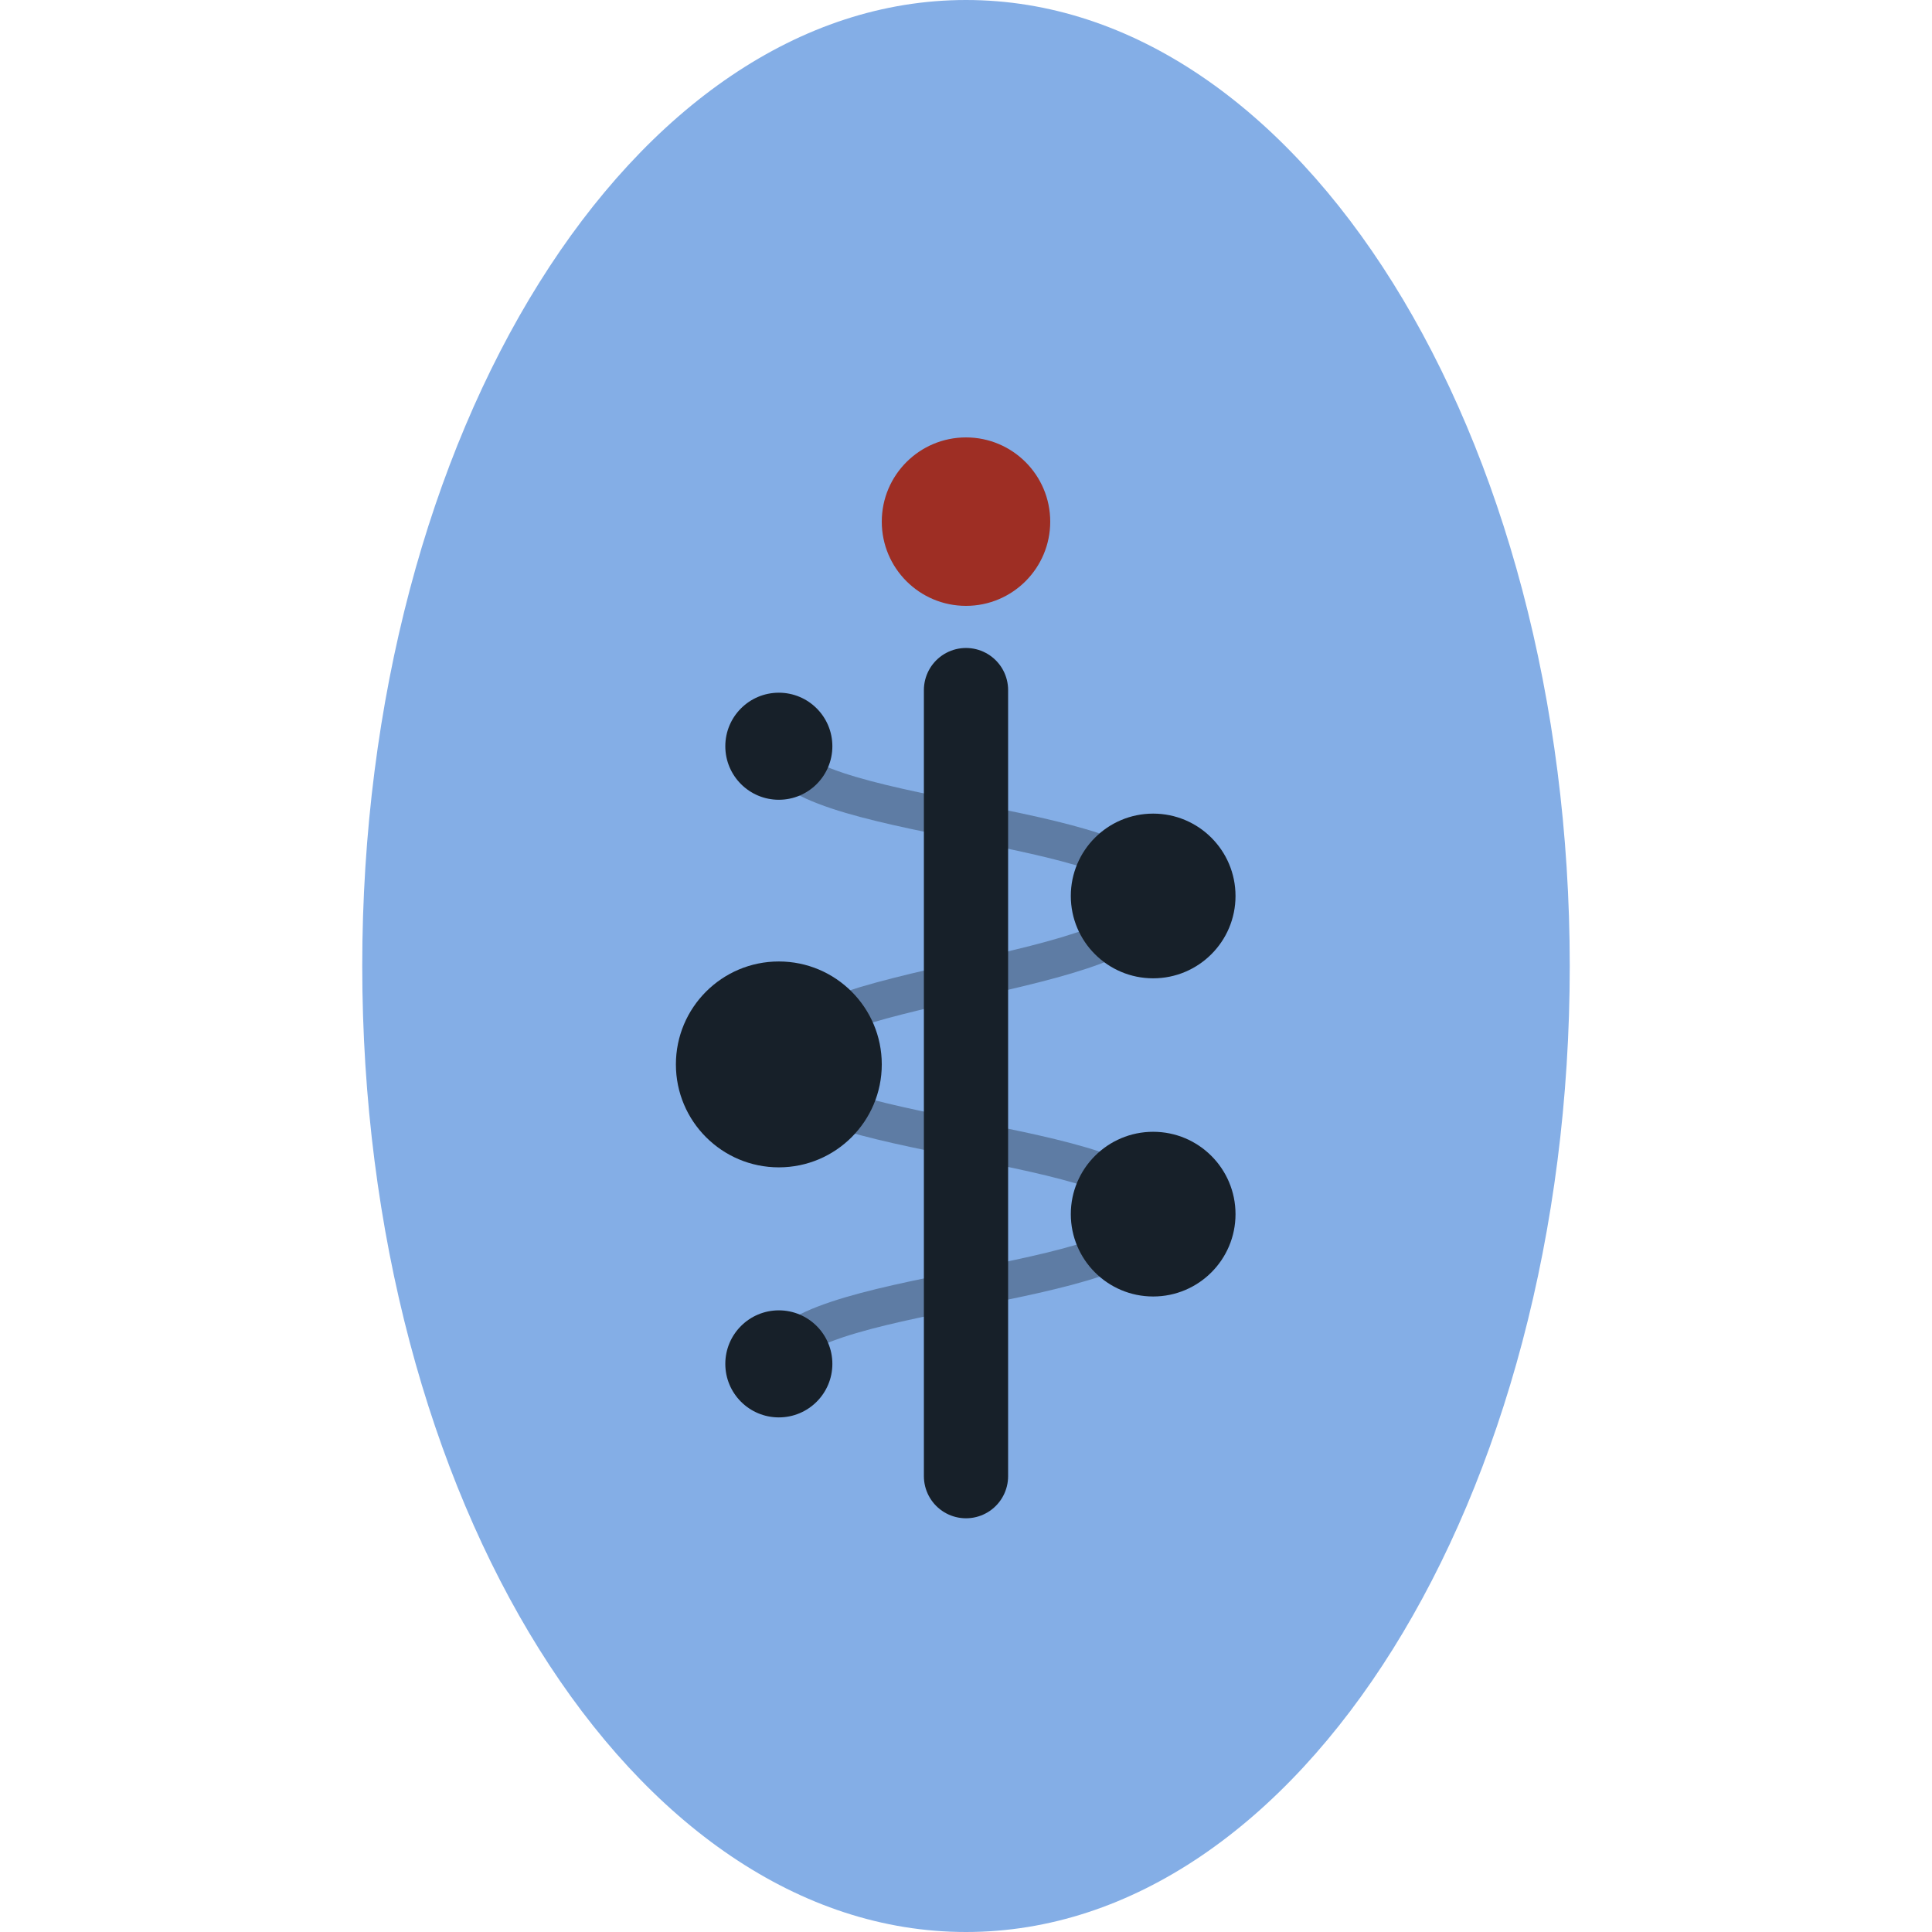
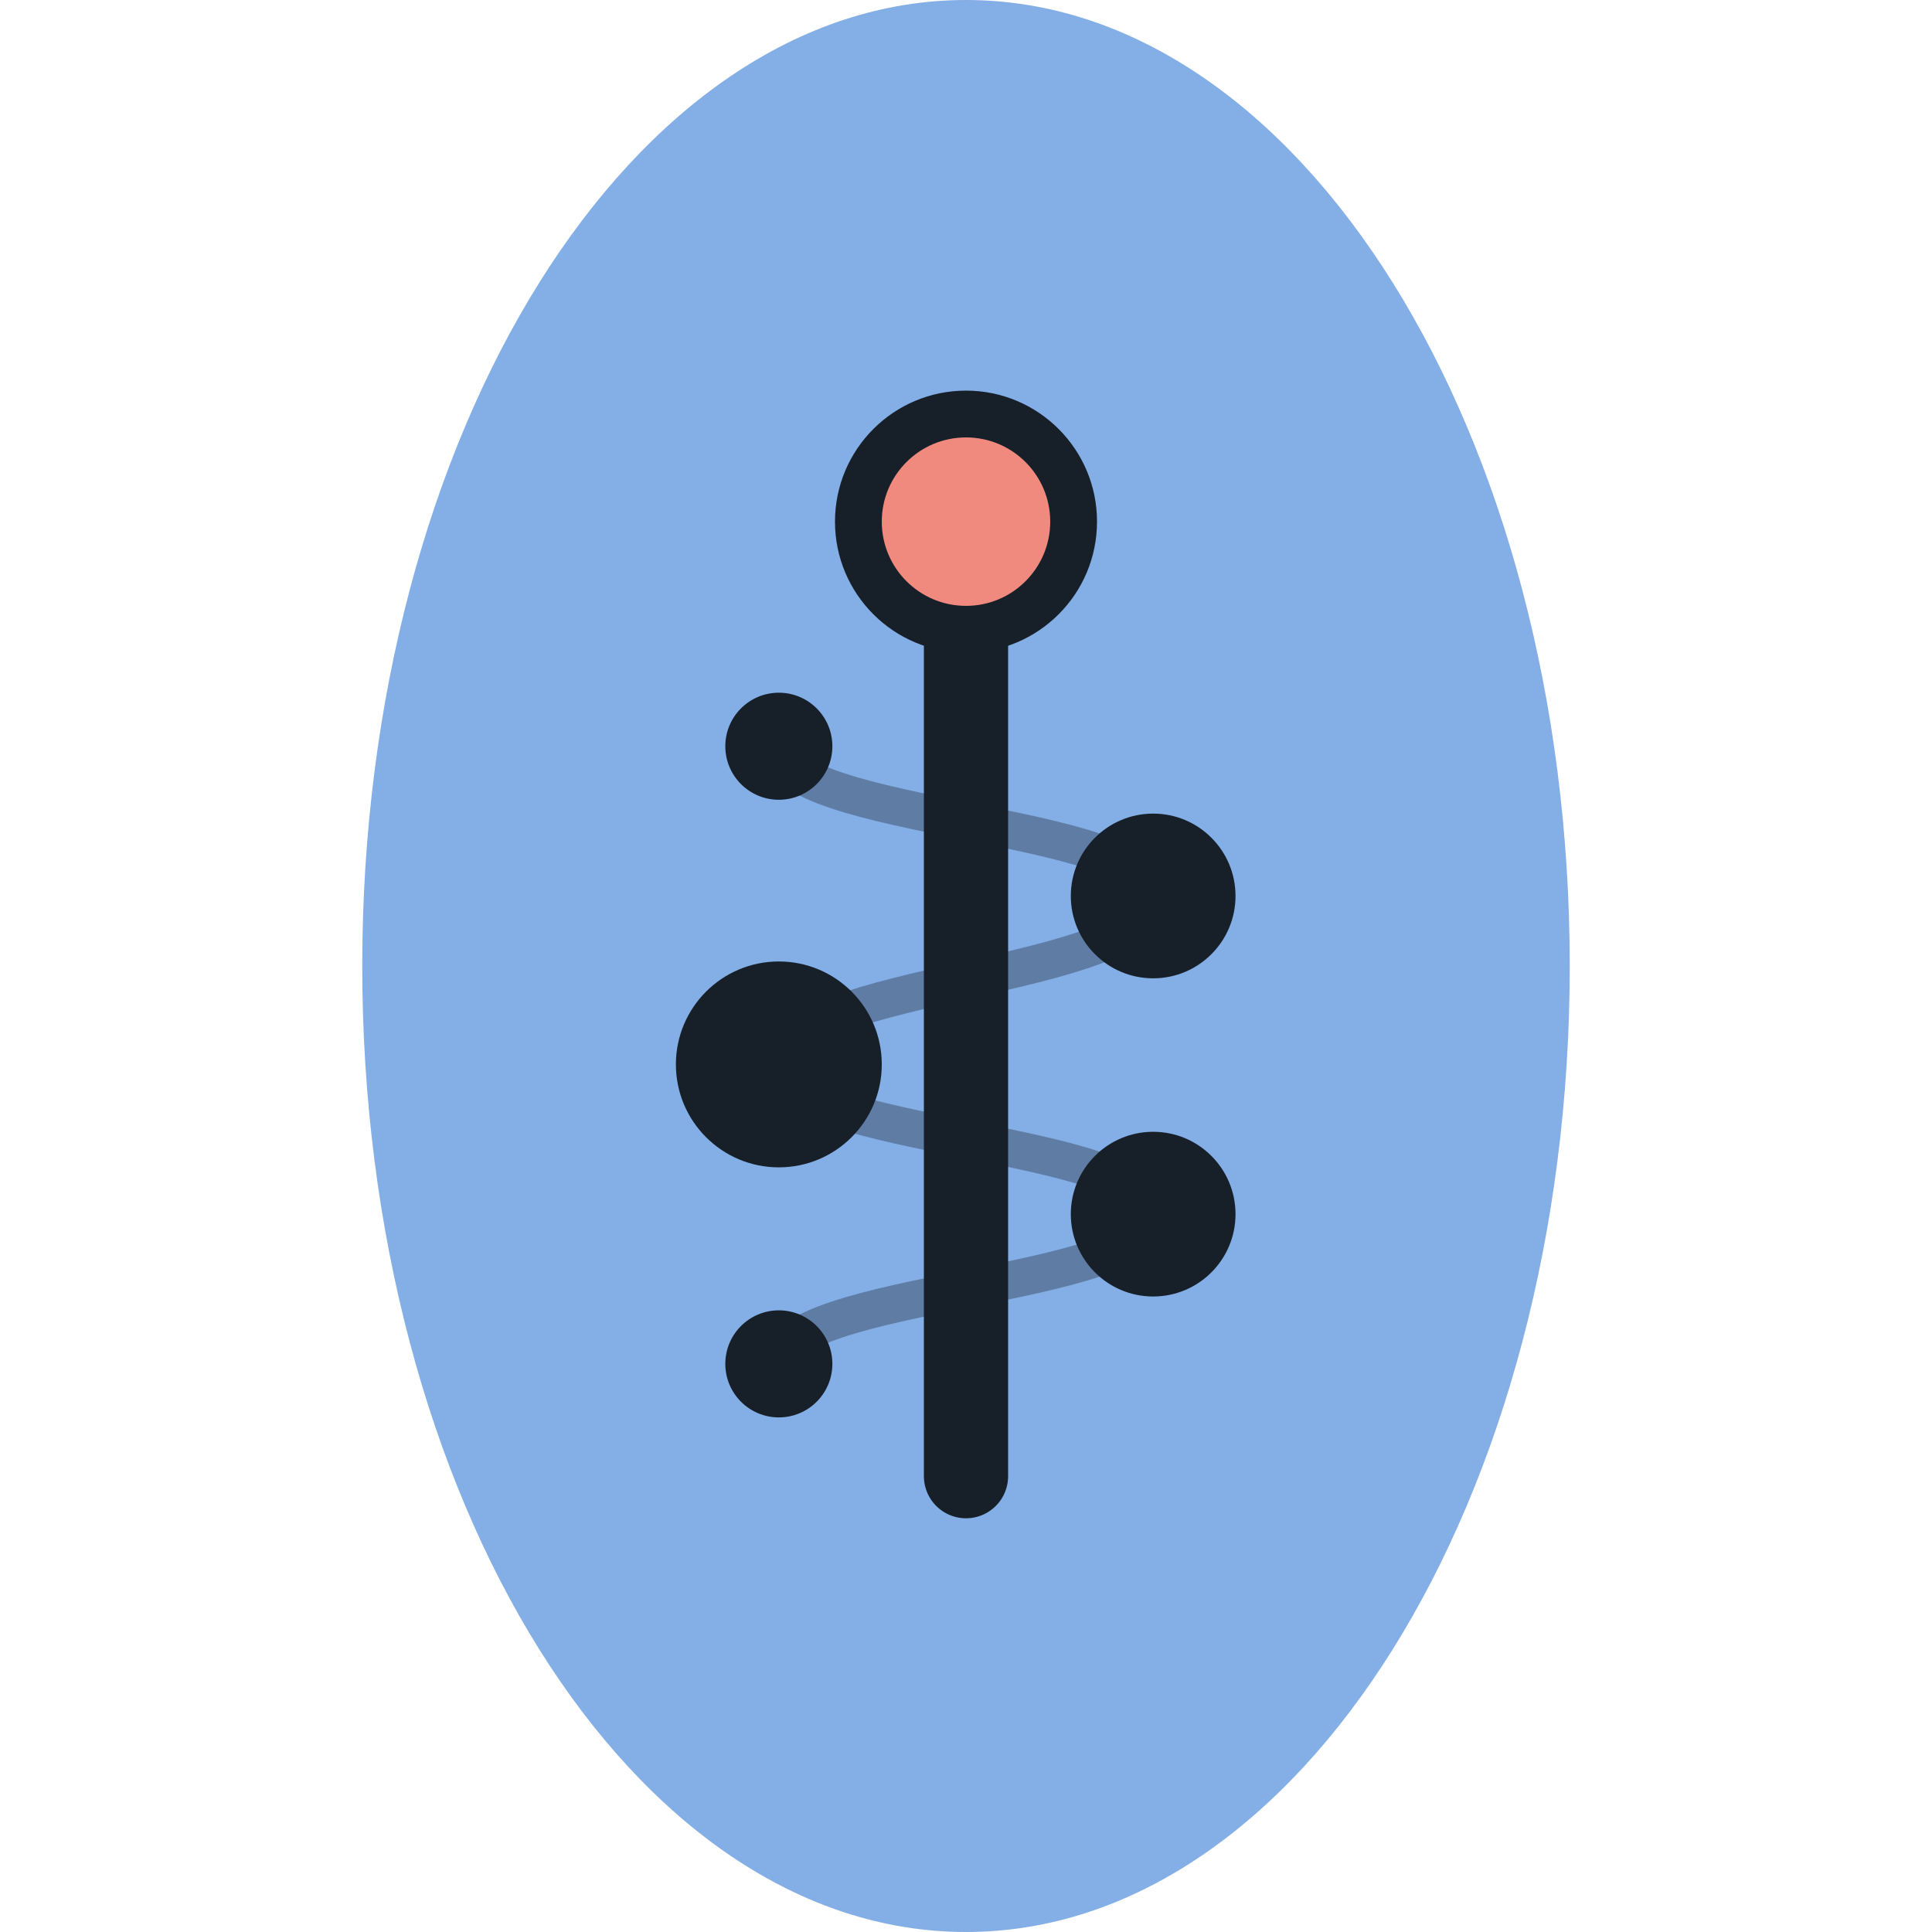
<svg xmlns="http://www.w3.org/2000/svg" viewBox="0 0 64 64" role="img" aria-label="Disease Observer">
  <ellipse cx="32" cy="32" rx="20" ry="32" fill="#84AEE6" />
  <g transform="translate(12.16 12.94) scale(.62)">
    <path d="M22 52C22 48.0 42 48.0 42 44" fill="none" stroke="#172029" stroke-opacity=".35" stroke-width="2" stroke-linecap="round" />
    <path d="M42 44C42 40.0 22 40.0 22 36" fill="none" stroke="#172029" stroke-opacity=".35" stroke-width="2" stroke-linecap="round" />
    <path d="M22 36C22 31.5 42 31.5 42 27" fill="none" stroke="#172029" stroke-opacity=".35" stroke-width="2" stroke-linecap="round" />
    <path d="M42 27C42 23.0 22 23.0 22 19" fill="none" stroke="#172029" stroke-opacity=".35" stroke-width="2" stroke-linecap="round" />
-     <path d="M32 16V58" stroke="#172029" stroke-width="4.5" stroke-linecap="round" />
+     <path d="M32 7V58" stroke="#172029" stroke-width="4.5" stroke-linecap="round" />
    <circle cx="22" cy="52" r="2.86" fill="#172029" />
    <circle cx="42" cy="44" r="4.40" fill="#172029" />
    <circle cx="22" cy="36" r="5.50" fill="#172029" />
    <circle cx="42" cy="27" r="4.40" fill="#172029" />
    <circle cx="22" cy="19" r="2.86" fill="#172029" />
-     <circle cx="32" cy="7" r="4.5" fill="#9E2E24" />
+     <circle cx="32" cy="7" r="7" fill="#172029" />
+     <circle cx="32" cy="7" r="4.5" fill="#F08A7E" />
  </g>
</svg>
